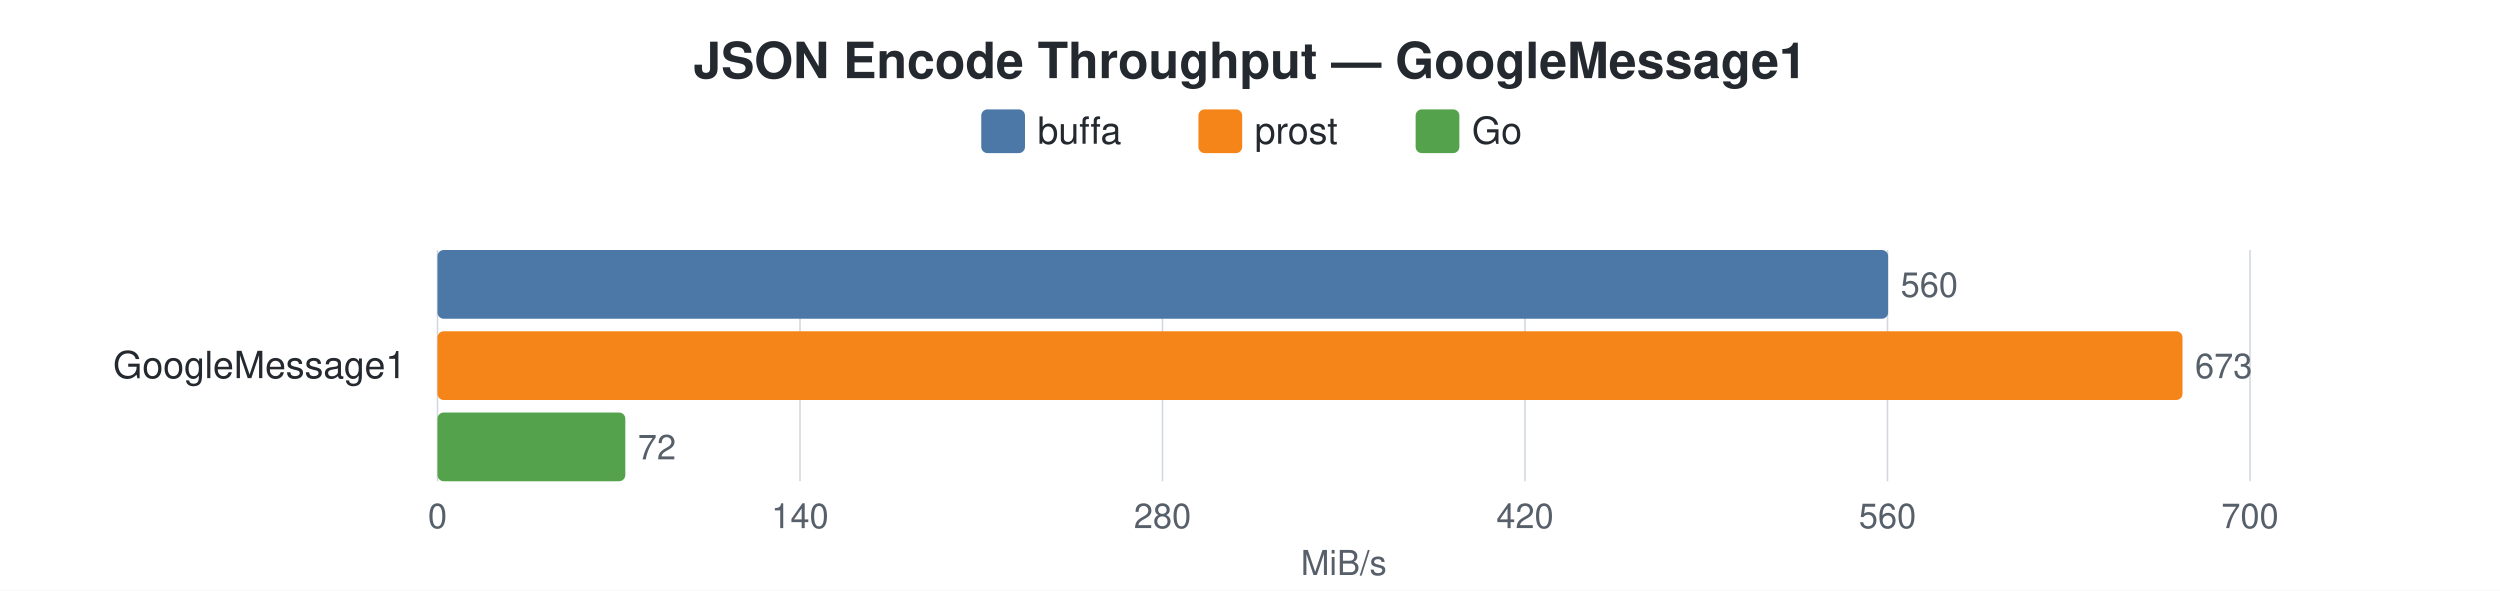
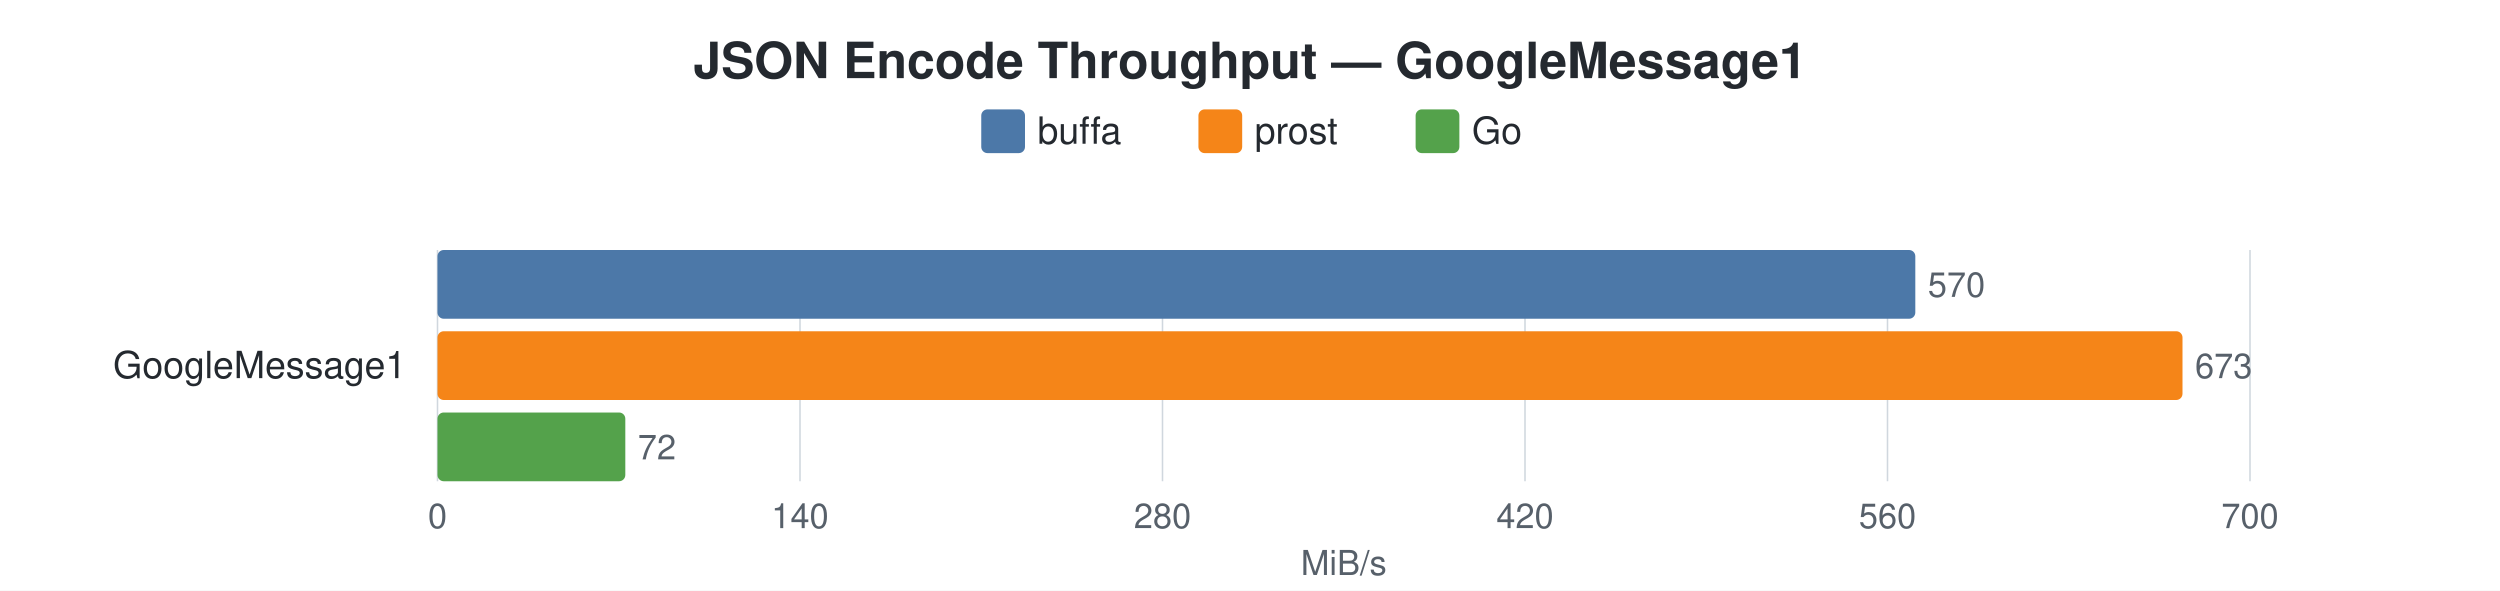
<svg xmlns="http://www.w3.org/2000/svg" width="800" height="189" viewBox="0 0 800 189">
  <style>
    text { font-family: -apple-system, BlinkMacSystemFont, "Segoe UI", Helvetica, Arial, sans-serif; }
    .title { font-size: 16px; font-weight: 600; fill: #24292f; }
    .label { font-size: 12px; fill: #24292f; }
    .value { font-size: 11px; fill: #57606a; }
    .axis-label { font-size: 11px; fill: #57606a; }
    .legend-text { font-size: 12px; fill: #24292f; }
    .grid { stroke: #d0d7de; stroke-width: 0.5; }
  </style>
  <rect width="100%" height="100%" fill="white" />
  <text x="400.0" y="25" text-anchor="middle" class="title">JSON Encode Throughput — GoogleMessage1</text>
  <rect x="314" y="35" width="14" height="14" rx="2" fill="#4C78A8" />
  <text x="332" y="46" class="legend-text">buffa</text>
  <rect x="383.5" y="35" width="14" height="14" rx="2" fill="#F58518" />
  <text x="401.5" y="46" class="legend-text">prost</text>
  <rect x="453" y="35" width="14" height="14" rx="2" fill="#54A24B" />
  <text x="471" y="46" class="legend-text">Go</text>
  <line x1="140.0" y1="80" x2="140.0" y2="154" class="grid" />
  <text x="140.0" y="169" text-anchor="middle" class="axis-label">0</text>
  <line x1="256.0" y1="80" x2="256.0" y2="154" class="grid" />
  <text x="256.0" y="169" text-anchor="middle" class="axis-label">140</text>
  <line x1="372.0" y1="80" x2="372.0" y2="154" class="grid" />
  <text x="372.0" y="169" text-anchor="middle" class="axis-label">280</text>
  <line x1="488.0" y1="80" x2="488.0" y2="154" class="grid" />
  <text x="488.0" y="169" text-anchor="middle" class="axis-label">420</text>
  <line x1="604.0" y1="80" x2="604.0" y2="154" class="grid" />
  <text x="604.0" y="169" text-anchor="middle" class="axis-label">560</text>
  <line x1="720.0" y1="80" x2="720.0" y2="154" class="grid" />
  <text x="720.0" y="169" text-anchor="middle" class="axis-label">700</text>
  <text x="430.0" y="184" text-anchor="middle" class="axis-label">MiB/s</text>
  <text x="130" y="121.0" text-anchor="end" class="label">GoogleMessage1</text>
-   <rect x="140" y="80.0" width="464.2" height="22" rx="2" fill="#4C78A8" />
-   <text x="608.2" y="95.0" class="value">560</text>
+   <rect x="140" y="80.0" width="472.9" height="22" rx="2" fill="#4C78A8" />
+   <text x="616.9" y="95.0" class="value">570</text>
  <rect x="140" y="106.0" width="558.4" height="22" rx="2" fill="#F58518" />
  <text x="702.4" y="121.0" class="value">673</text>
  <rect x="140" y="132.0" width="60.1" height="22" rx="2" fill="#54A24B" />
  <text x="204.1" y="147.0" class="value">72</text>
</svg>
